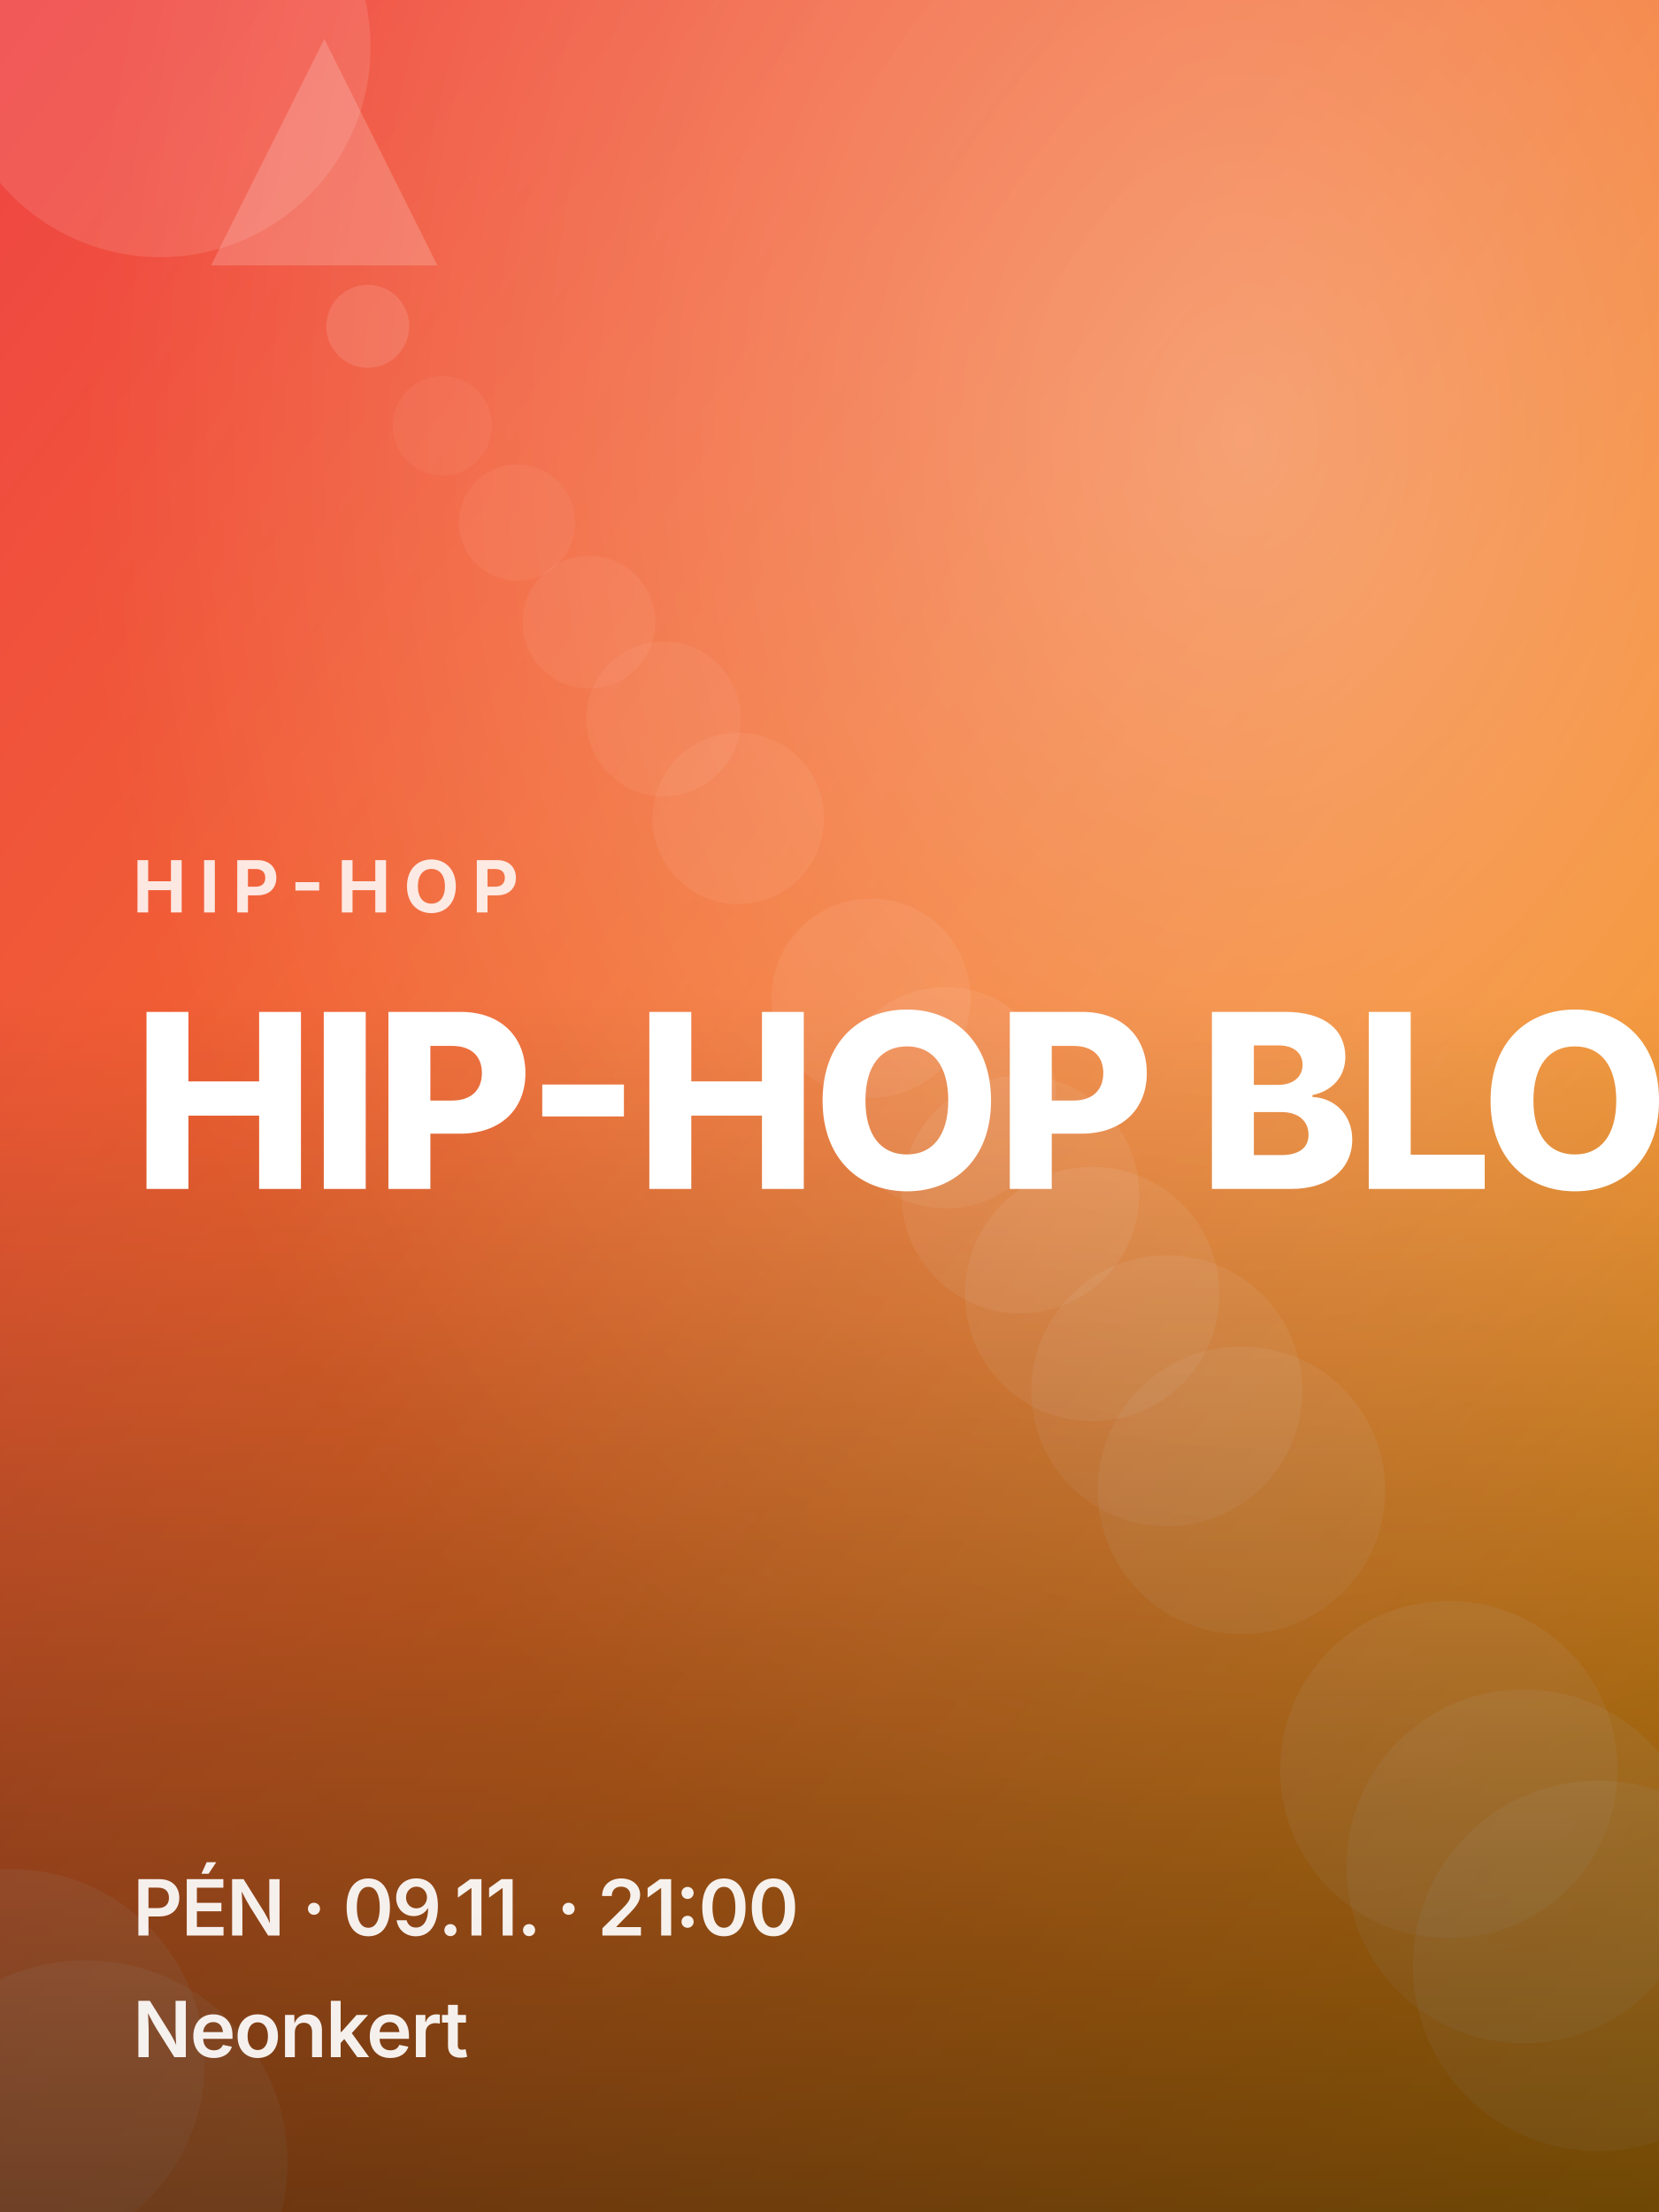
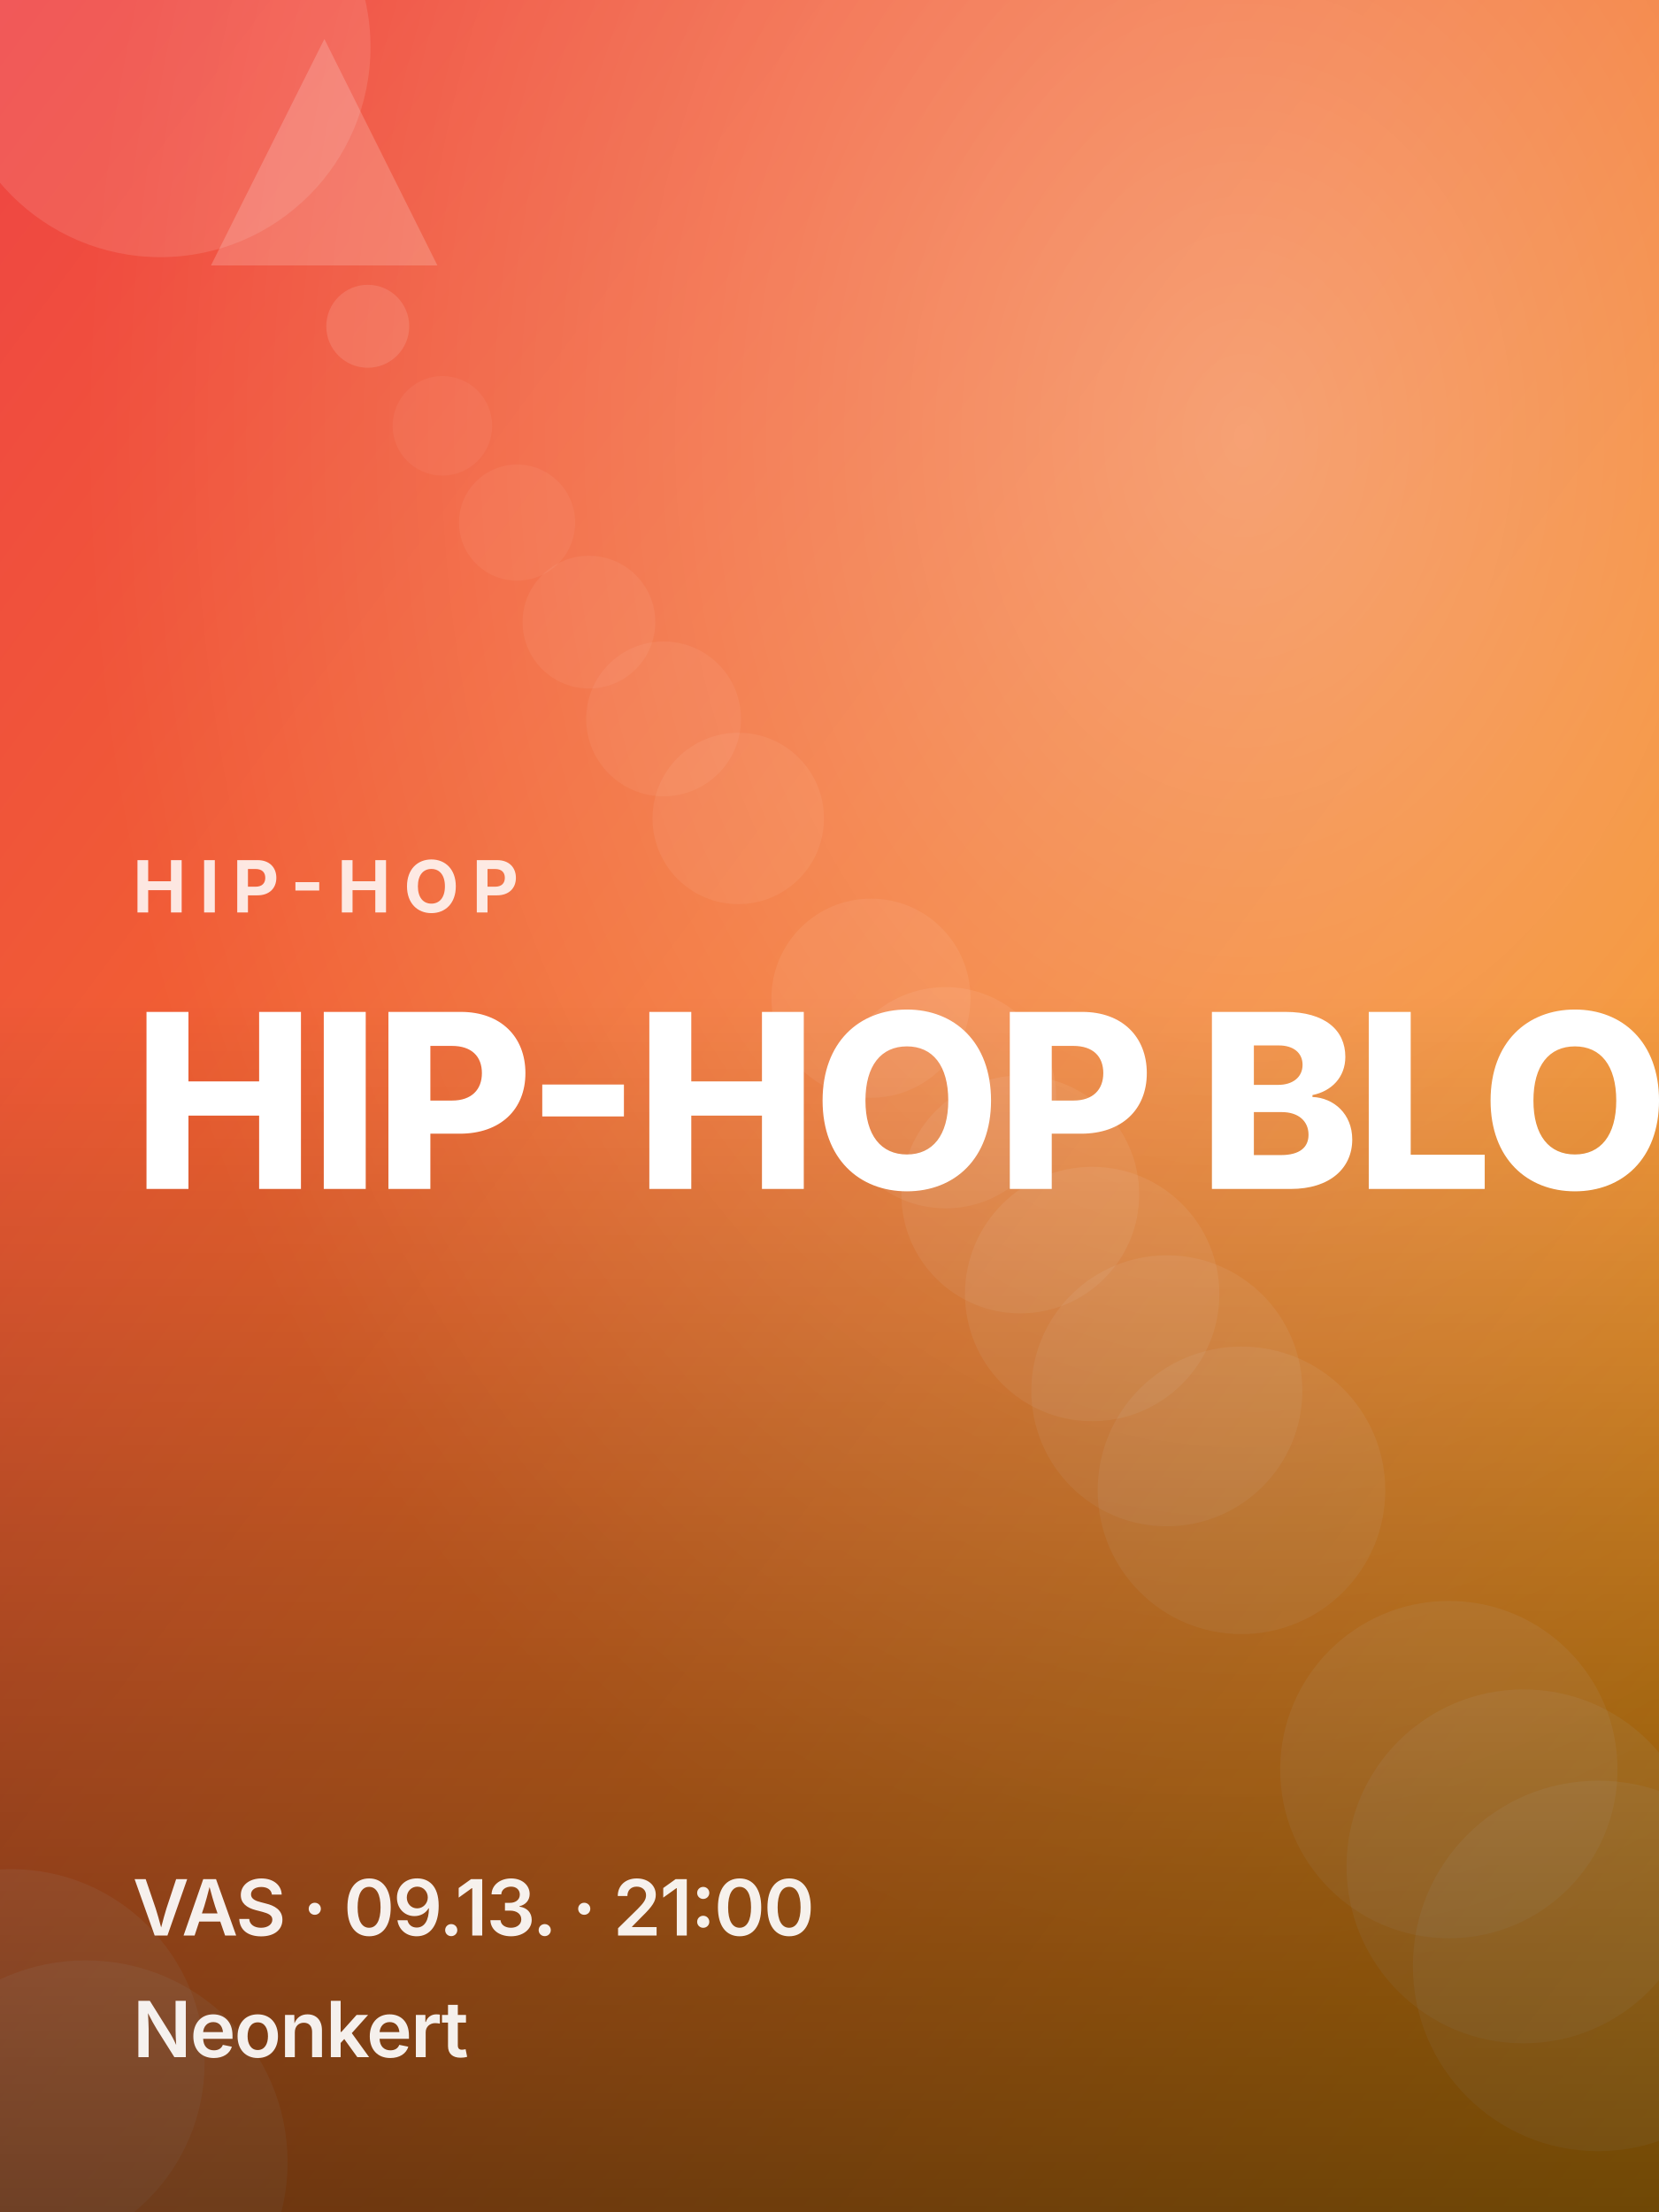
<svg xmlns="http://www.w3.org/2000/svg" viewBox="0 0 600 800" width="600" height="800" role="img" aria-label="Hip-hop Blokk">
  <defs>
    <linearGradient id="bg" x1="0" y1="0" x2="1" y2="1">
      <stop offset="0" stop-color="#ef4444" />
      <stop offset="1" stop-color="#f59e0b" />
    </linearGradient>
    <radialGradient id="glow" cx="0.75" cy="0.2" r="0.7">
      <stop offset="0" stop-color="#ffffff" stop-opacity="0.35" />
      <stop offset="1" stop-color="#ffffff" stop-opacity="0" />
    </radialGradient>
    <linearGradient id="shade" x1="0" y1="0" x2="0" y2="1">
      <stop offset="0.45" stop-color="#000" stop-opacity="0" />
      <stop offset="1" stop-color="#000" stop-opacity="0.55" />
    </linearGradient>
  </defs>
  <rect width="600" height="800" fill="url(#bg)" />
  <rect width="600" height="800" fill="url(#glow)" />
  <circle cx="315" cy="361" r="36" fill="#ffffff" opacity="0.064" />
  <circle cx="524" cy="640" r="61" fill="#ffffff" opacity="0.092" />
  <circle cx="133" cy="118" r="15" fill="#ffffff" opacity="0.120" />
  <circle cx="342" cy="397" r="40" fill="#ffffff" opacity="0.068" />
  <circle cx="551" cy="675" r="64" fill="#ffffff" opacity="0.096" />
  <circle cx="160" cy="154" r="18" fill="#ffffff" opacity="0.043" />
  <circle cx="369" cy="432" r="43" fill="#ffffff" opacity="0.071" />
  <circle cx="578" cy="711" r="67" fill="#ffffff" opacity="0.099" />
  <circle cx="187" cy="189" r="21" fill="#ffffff" opacity="0.047" />
  <circle cx="395" cy="468" r="46" fill="#ffffff" opacity="0.075" />
  <circle cx="4" cy="746" r="70" fill="#ffffff" opacity="0.103" />
  <circle cx="213" cy="225" r="24" fill="#ffffff" opacity="0.051" />
  <circle cx="422" cy="503" r="49" fill="#ffffff" opacity="0.078" />
  <circle cx="31" cy="782" r="73" fill="#ffffff" opacity="0.106" />
  <circle cx="240" cy="260" r="28" fill="#ffffff" opacity="0.054" />
  <circle cx="449" cy="539" r="52" fill="#ffffff" opacity="0.082" />
  <circle cx="58" cy="17" r="76" fill="#ffffff" opacity="0.110" />
  <circle cx="267" cy="296" r="31" fill="#ffffff" opacity="0.058" />
  <text x="48" y="96" font-size="140" fill="#ffffff" opacity="0.18" font-weight="900">▲</text>
  <rect width="600" height="800" fill="url(#shade)" />
  <g fill="#ffffff" font-family="Inter, 'Segoe UI', system-ui, sans-serif" style="letter-spacing:-0.02em">
    <text x="48" y="330" font-size="26" font-weight="700" opacity="0.85" style="letter-spacing:0.18em">HIP-HOP</text>
    <text x="48" y="430" font-size="88" font-weight="800">HIP-HOP BLOKK</text>
-     <text x="48" y="700" font-size="28" font-weight="600" opacity="0.92">PÉN · 09.11. · 21:00</text>
+     <text x="48" y="700" font-size="28" font-weight="600" opacity="0.92">VAS · 09.13. · 21:00</text>
    <text x="48" y="744" font-size="28" font-weight="600" opacity="0.92">Neonkert</text>
  </g>
</svg>
